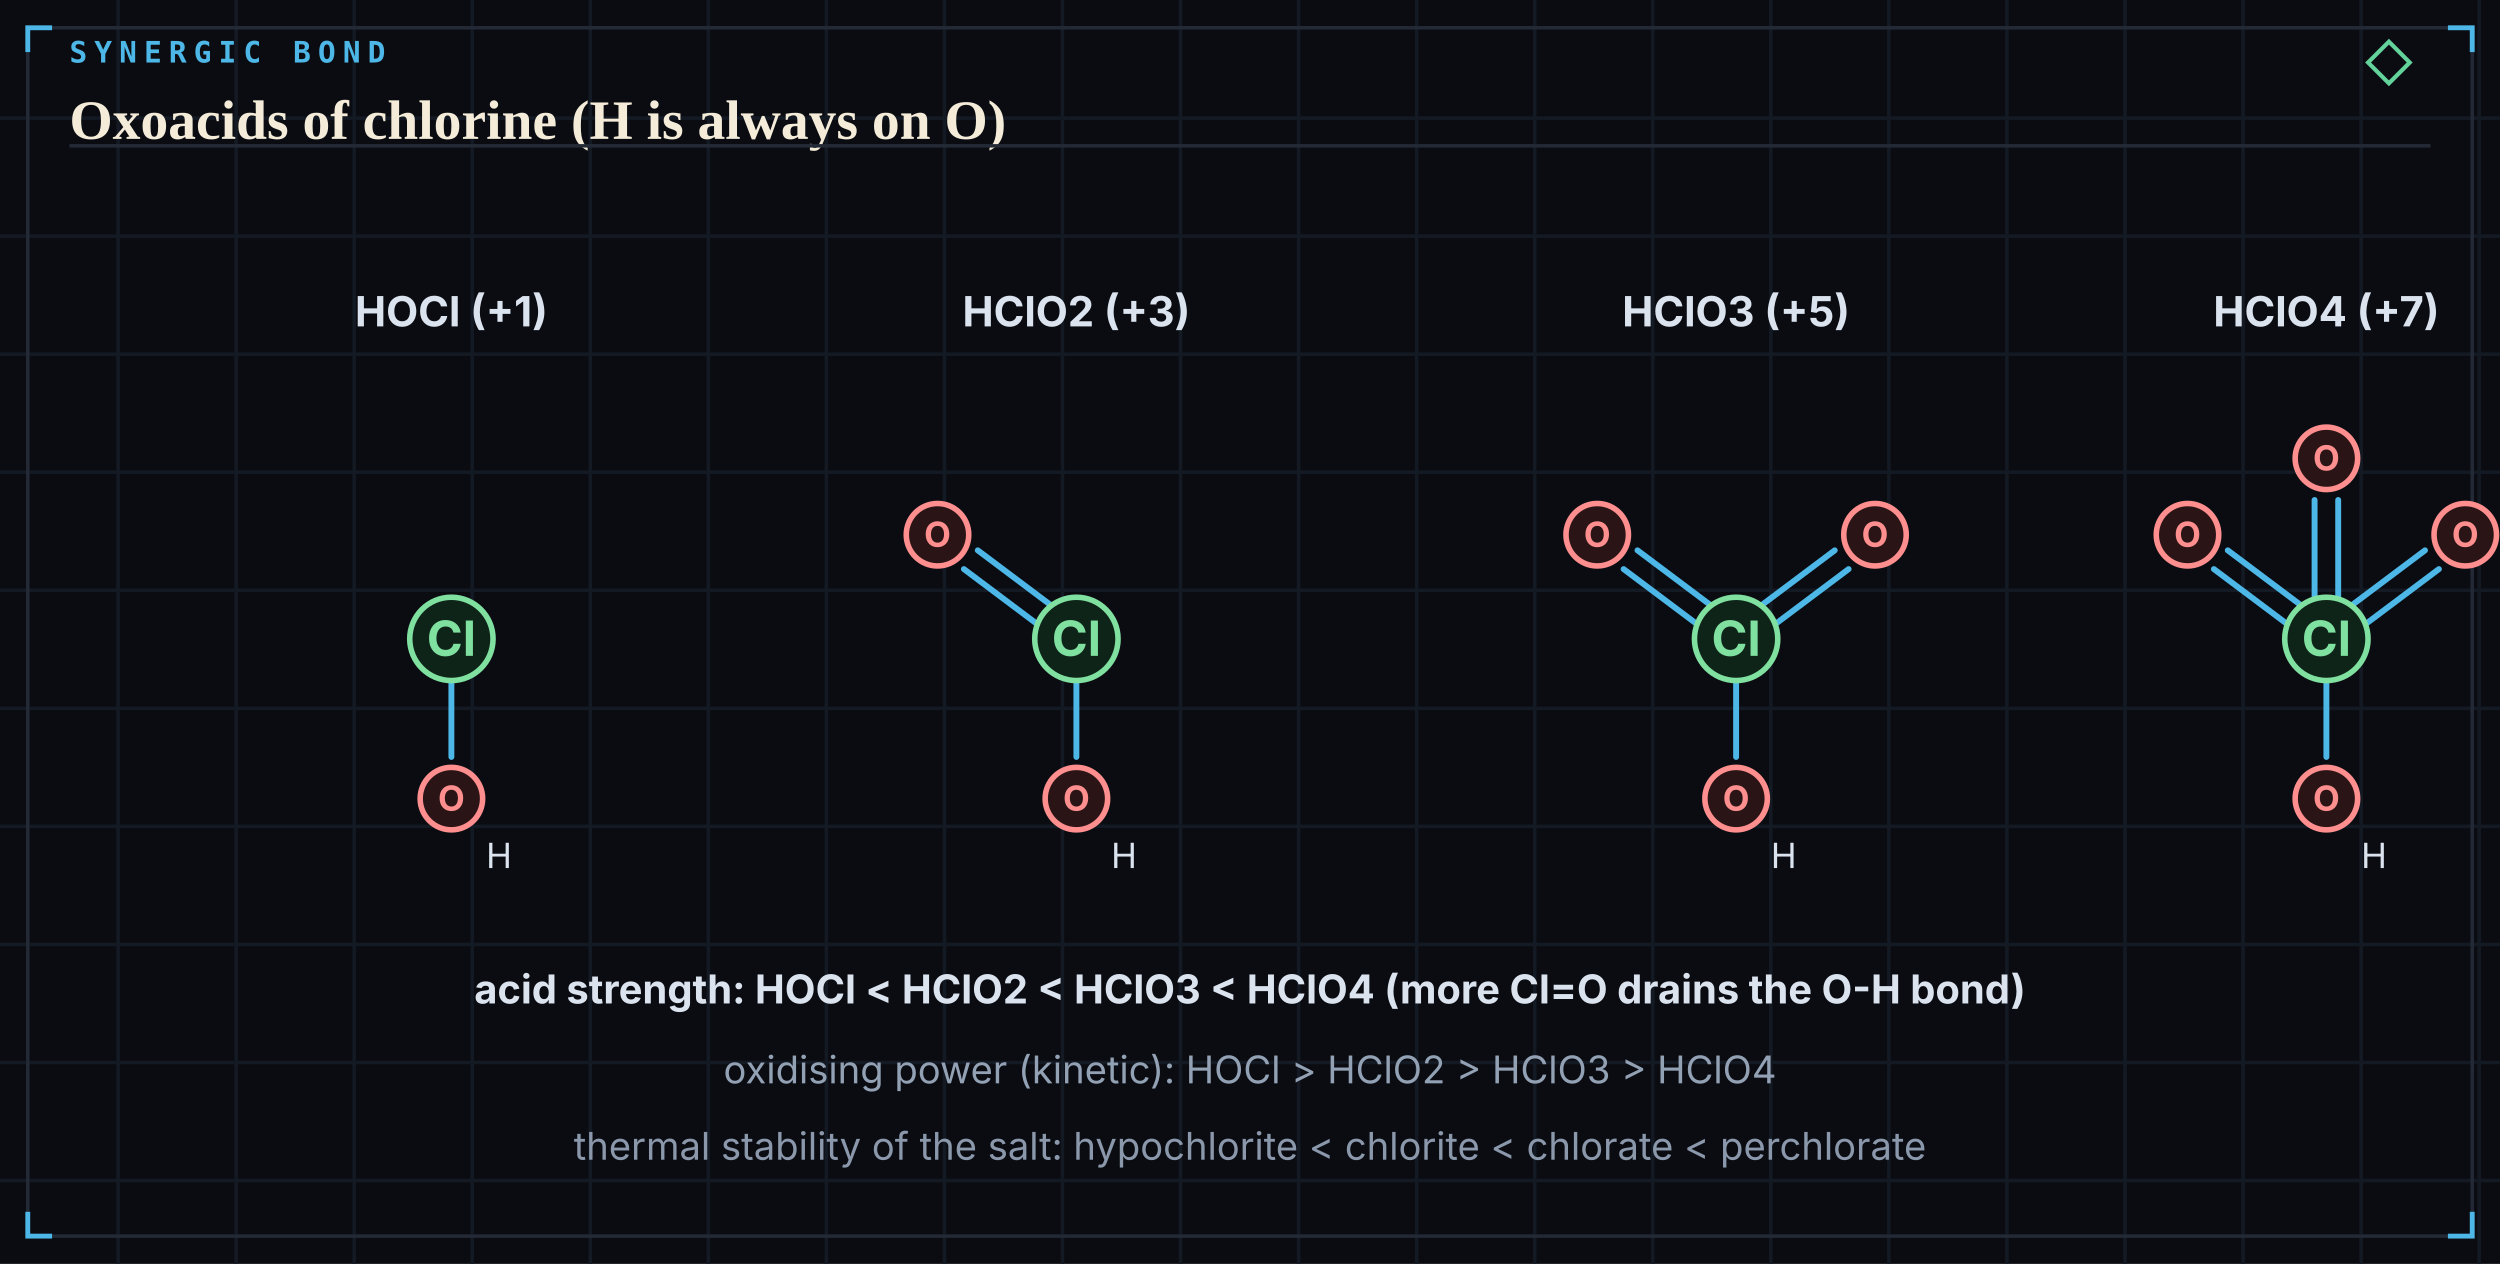
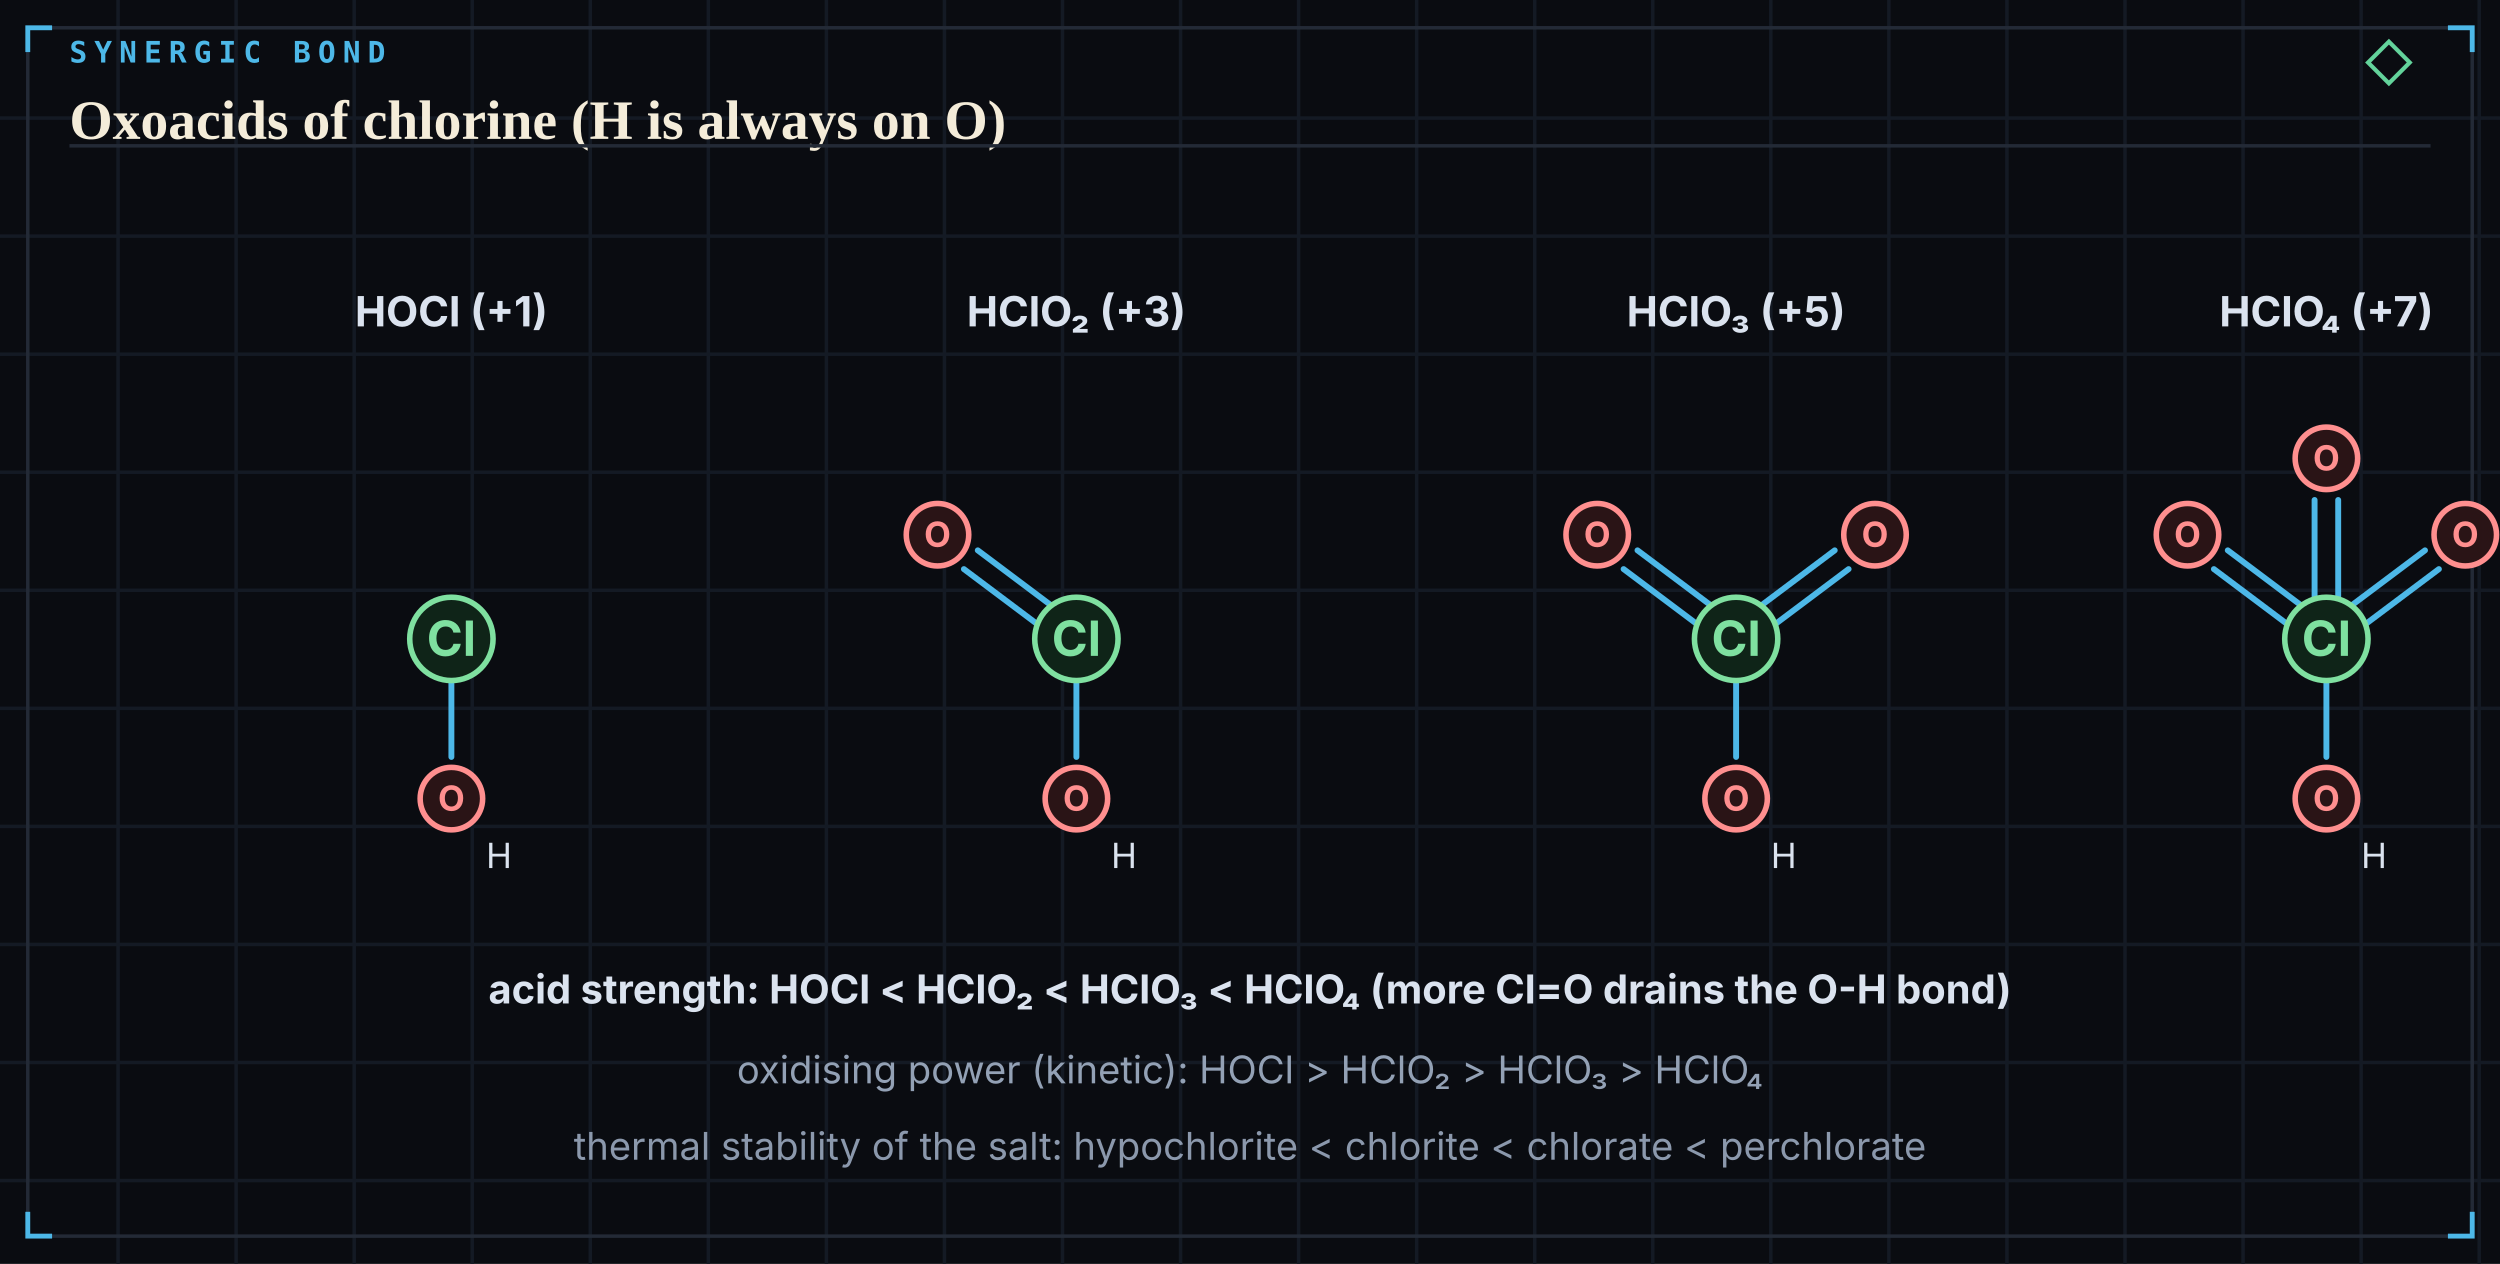
<svg xmlns="http://www.w3.org/2000/svg" width="720" height="364" viewBox="0 0 720 364" font-family="'Inter','Helvetica Neue',Arial,'DejaVu Sans',sans-serif">
  <rect width="720" height="364" fill="#0a0c11" />
  <g stroke="#141a24" stroke-width="1">
    <line x1="34" y1="0" x2="34" y2="364" />
    <line x1="68" y1="0" x2="68" y2="364" />
    <line x1="102" y1="0" x2="102" y2="364" />
    <line x1="136" y1="0" x2="136" y2="364" />
    <line x1="170" y1="0" x2="170" y2="364" />
    <line x1="204" y1="0" x2="204" y2="364" />
    <line x1="238" y1="0" x2="238" y2="364" />
    <line x1="272" y1="0" x2="272" y2="364" />
    <line x1="306" y1="0" x2="306" y2="364" />
    <line x1="340" y1="0" x2="340" y2="364" />
    <line x1="374" y1="0" x2="374" y2="364" />
    <line x1="408" y1="0" x2="408" y2="364" />
    <line x1="442" y1="0" x2="442" y2="364" />
    <line x1="476" y1="0" x2="476" y2="364" />
    <line x1="510" y1="0" x2="510" y2="364" />
    <line x1="544" y1="0" x2="544" y2="364" />
    <line x1="578" y1="0" x2="578" y2="364" />
    <line x1="612" y1="0" x2="612" y2="364" />
    <line x1="646" y1="0" x2="646" y2="364" />
    <line x1="680" y1="0" x2="680" y2="364" />
    <line x1="714" y1="0" x2="714" y2="364" />
    <line x1="0" y1="34" x2="720" y2="34" />
    <line x1="0" y1="68" x2="720" y2="68" />
    <line x1="0" y1="102" x2="720" y2="102" />
    <line x1="0" y1="136" x2="720" y2="136" />
    <line x1="0" y1="170" x2="720" y2="170" />
    <line x1="0" y1="204" x2="720" y2="204" />
    <line x1="0" y1="238" x2="720" y2="238" />
    <line x1="0" y1="272" x2="720" y2="272" />
    <line x1="0" y1="306" x2="720" y2="306" />
    <line x1="0" y1="340" x2="720" y2="340" />
  </g>
  <rect x="8" y="8" width="704" height="348" fill="none" stroke="#232a36" stroke-width="1" />
  <path d="M 8 15 L 8 8 L 15 8" stroke="#4db8e8" stroke-width="1.4" fill="none" />
  <path d="M 712 15 L 712 8 L 705 8" stroke="#4db8e8" stroke-width="1.4" fill="none" />
  <path d="M 8 349 L 8 356 L 15 356" stroke="#4db8e8" stroke-width="1.4" fill="none" />
  <path d="M 712 349 L 712 356 L 705 356" stroke="#4db8e8" stroke-width="1.4" fill="none" />
  <text x="20" y="18" font-size="8.5" font-weight="bold" fill="#4db8e8" text-anchor="start" font-family="'SF Mono','DejaVu Sans Mono',ui-monospace,Menlo,monospace" letter-spacing="0.24em">SYNERGIC BOND</text>
  <path d="M 688 12 l 6 6 l -6 6 l -6 -6 z" fill="none" stroke="#63d39b" stroke-width="1.2" />
  <text x="20" y="40" font-size="16" font-weight="bold" fill="#f4ecd9" text-anchor="start" font-family="'Georgia','Times New Roman',serif">Oxoacids of chlorine  (H is always on O)</text>
  <line x1="20" y1="42" x2="700" y2="42" stroke="#232a36" stroke-width="1" />
  <g transform="translate(0,34)">
    <text x="130.0" y="60.0" font-size="12" font-weight="bold" fill="#dbe3ef" text-anchor="middle">HOCl (+1)</text>
    <line x1="130.0" y1="162.0" x2="130.0" y2="184.0" stroke="#4db8e8" stroke-width="1.7" stroke-linecap="round" />
    <circle cx="130.0" cy="196.0" r="9" fill="#2a1416" stroke="#ff8f8f" stroke-width="1.6" />
    <text x="130.0" y="199.5" font-size="10" font-weight="bold" fill="#ff8f8f" text-anchor="middle">O</text>
    <text x="140.0" y="216.0" font-size="10" font-weight="normal" fill="#dbe3ef" text-anchor="start">H</text>
    <circle cx="130.0" cy="150.0" r="12" fill="#0f2418" stroke="#7fe0a0" stroke-width="1.6" />
    <text x="130.0" y="154.9" font-size="14" font-weight="bold" fill="#7fe0a0" text-anchor="middle">Cl</text>
-     <text x="310.0" y="60.0" font-size="12" font-weight="bold" fill="#dbe3ef" text-anchor="middle">HClO2 (+3)</text>
+     <text x="310.0" y="60.0" font-size="12" font-weight="bold" fill="#dbe3ef" text-anchor="middle">HClO₂ (+3)</text>
    <line x1="298.4" y1="145.5" x2="277.6" y2="129.9" stroke="#4db8e8" stroke-width="1.7" stroke-linecap="round" />
    <line x1="302.4" y1="140.1" x2="281.6" y2="124.5" stroke="#4db8e8" stroke-width="1.7" stroke-linecap="round" />
    <circle cx="270.0" cy="120.0" r="9" fill="#2a1416" stroke="#ff8f8f" stroke-width="1.6" />
    <text x="270.0" y="123.5" font-size="10" font-weight="bold" fill="#ff8f8f" text-anchor="middle">O</text>
    <line x1="310.0" y1="162.0" x2="310.0" y2="184.0" stroke="#4db8e8" stroke-width="1.7" stroke-linecap="round" />
    <circle cx="310.0" cy="196.0" r="9" fill="#2a1416" stroke="#ff8f8f" stroke-width="1.6" />
    <text x="310.0" y="199.5" font-size="10" font-weight="bold" fill="#ff8f8f" text-anchor="middle">O</text>
    <text x="320.0" y="216.0" font-size="10" font-weight="normal" fill="#dbe3ef" text-anchor="start">H</text>
    <circle cx="310.0" cy="150.0" r="12" fill="#0f2418" stroke="#7fe0a0" stroke-width="1.6" />
    <text x="310.0" y="154.9" font-size="14" font-weight="bold" fill="#7fe0a0" text-anchor="middle">Cl</text>
-     <text x="500.0" y="60.0" font-size="12" font-weight="bold" fill="#dbe3ef" text-anchor="middle">HClO3 (+5)</text>
+     <text x="500.0" y="60.0" font-size="12" font-weight="bold" fill="#dbe3ef" text-anchor="middle">HClO₃ (+5)</text>
    <line x1="488.4" y1="145.5" x2="467.6" y2="129.9" stroke="#4db8e8" stroke-width="1.7" stroke-linecap="round" />
    <line x1="492.4" y1="140.1" x2="471.6" y2="124.5" stroke="#4db8e8" stroke-width="1.7" stroke-linecap="round" />
    <circle cx="460.0" cy="120.0" r="9" fill="#2a1416" stroke="#ff8f8f" stroke-width="1.6" />
    <text x="460.0" y="123.5" font-size="10" font-weight="bold" fill="#ff8f8f" text-anchor="middle">O</text>
    <line x1="507.6" y1="140.1" x2="528.4" y2="124.5" stroke="#4db8e8" stroke-width="1.7" stroke-linecap="round" />
    <line x1="511.6" y1="145.5" x2="532.4" y2="129.9" stroke="#4db8e8" stroke-width="1.7" stroke-linecap="round" />
    <circle cx="540.0" cy="120.0" r="9" fill="#2a1416" stroke="#ff8f8f" stroke-width="1.6" />
    <text x="540.0" y="123.5" font-size="10" font-weight="bold" fill="#ff8f8f" text-anchor="middle">O</text>
    <line x1="500.0" y1="162.0" x2="500.0" y2="184.0" stroke="#4db8e8" stroke-width="1.7" stroke-linecap="round" />
    <circle cx="500.0" cy="196.0" r="9" fill="#2a1416" stroke="#ff8f8f" stroke-width="1.6" />
    <text x="500.0" y="199.5" font-size="10" font-weight="bold" fill="#ff8f8f" text-anchor="middle">O</text>
    <text x="510.0" y="216.0" font-size="10" font-weight="normal" fill="#dbe3ef" text-anchor="start">H</text>
    <circle cx="500.0" cy="150.0" r="12" fill="#0f2418" stroke="#7fe0a0" stroke-width="1.6" />
    <text x="500.0" y="154.9" font-size="14" font-weight="bold" fill="#7fe0a0" text-anchor="middle">Cl</text>
-     <text x="670.0" y="60.0" font-size="12" font-weight="bold" fill="#dbe3ef" text-anchor="middle">HClO4 (+7)</text>
+     <text x="670.0" y="60.0" font-size="12" font-weight="bold" fill="#dbe3ef" text-anchor="middle">HClO₄ (+7)</text>
    <line x1="658.4" y1="145.5" x2="637.6" y2="129.9" stroke="#4db8e8" stroke-width="1.7" stroke-linecap="round" />
    <line x1="662.4" y1="140.1" x2="641.6" y2="124.5" stroke="#4db8e8" stroke-width="1.7" stroke-linecap="round" />
    <circle cx="630.0" cy="120.0" r="9" fill="#2a1416" stroke="#ff8f8f" stroke-width="1.6" />
    <text x="630.0" y="123.5" font-size="10" font-weight="bold" fill="#ff8f8f" text-anchor="middle">O</text>
    <line x1="677.6" y1="140.1" x2="698.4" y2="124.5" stroke="#4db8e8" stroke-width="1.7" stroke-linecap="round" />
    <line x1="681.6" y1="145.5" x2="702.4" y2="129.9" stroke="#4db8e8" stroke-width="1.7" stroke-linecap="round" />
    <circle cx="710.0" cy="120.0" r="9" fill="#2a1416" stroke="#ff8f8f" stroke-width="1.6" />
    <text x="710.0" y="123.5" font-size="10" font-weight="bold" fill="#ff8f8f" text-anchor="middle">O</text>
    <line x1="666.6" y1="138.0" x2="666.6" y2="110.0" stroke="#4db8e8" stroke-width="1.7" stroke-linecap="round" />
    <line x1="673.4" y1="138.0" x2="673.4" y2="110.0" stroke="#4db8e8" stroke-width="1.7" stroke-linecap="round" />
    <circle cx="670.0" cy="98.0" r="9" fill="#2a1416" stroke="#ff8f8f" stroke-width="1.6" />
    <text x="670.0" y="101.5" font-size="10" font-weight="bold" fill="#ff8f8f" text-anchor="middle">O</text>
    <line x1="670.0" y1="162.0" x2="670.0" y2="184.0" stroke="#4db8e8" stroke-width="1.7" stroke-linecap="round" />
    <circle cx="670.0" cy="196.0" r="9" fill="#2a1416" stroke="#ff8f8f" stroke-width="1.6" />
    <text x="670.0" y="199.5" font-size="10" font-weight="bold" fill="#ff8f8f" text-anchor="middle">O</text>
    <text x="680.0" y="216.0" font-size="10" font-weight="normal" fill="#dbe3ef" text-anchor="start">H</text>
    <circle cx="670.0" cy="150.0" r="12" fill="#0f2418" stroke="#7fe0a0" stroke-width="1.6" />
    <text x="670.0" y="154.9" font-size="14" font-weight="bold" fill="#7fe0a0" text-anchor="middle">Cl</text>
-     <text x="360.0" y="255.0" font-size="11.5" font-weight="bold" fill="#dbe3ef" text-anchor="middle">acid strength:   HOCl  &lt;  HClO2  &lt;  HClO3  &lt;  HClO4     (more Cl=O drains the O-H bond)</text>
-     <text x="360.0" y="278.0" font-size="11" font-weight="normal" fill="#93a1b5" text-anchor="middle">oxidising power (kinetic):   HOCl  &gt;  HClO2  &gt;  HClO3  &gt;  HClO4</text>
+     <text x="360.0" y="255.0" font-size="11.5" font-weight="bold" fill="#dbe3ef" text-anchor="middle">acid strength:   HOCl  &lt;  HClO₂  &lt;  HClO₃  &lt;  HClO₄     (more Cl=O drains the O-H bond)</text>
+     <text x="360.0" y="278.0" font-size="11" font-weight="normal" fill="#93a1b5" text-anchor="middle">oxidising power (kinetic):   HOCl  &gt;  HClO₂  &gt;  HClO₃  &gt;  HClO₄</text>
    <text x="360.0" y="300.0" font-size="11" font-weight="normal" fill="#8b98ac" text-anchor="middle">thermal stability of the salt:   hypochlorite &lt; chlorite &lt; chlorate &lt; perchlorate</text>
  </g>
</svg>
